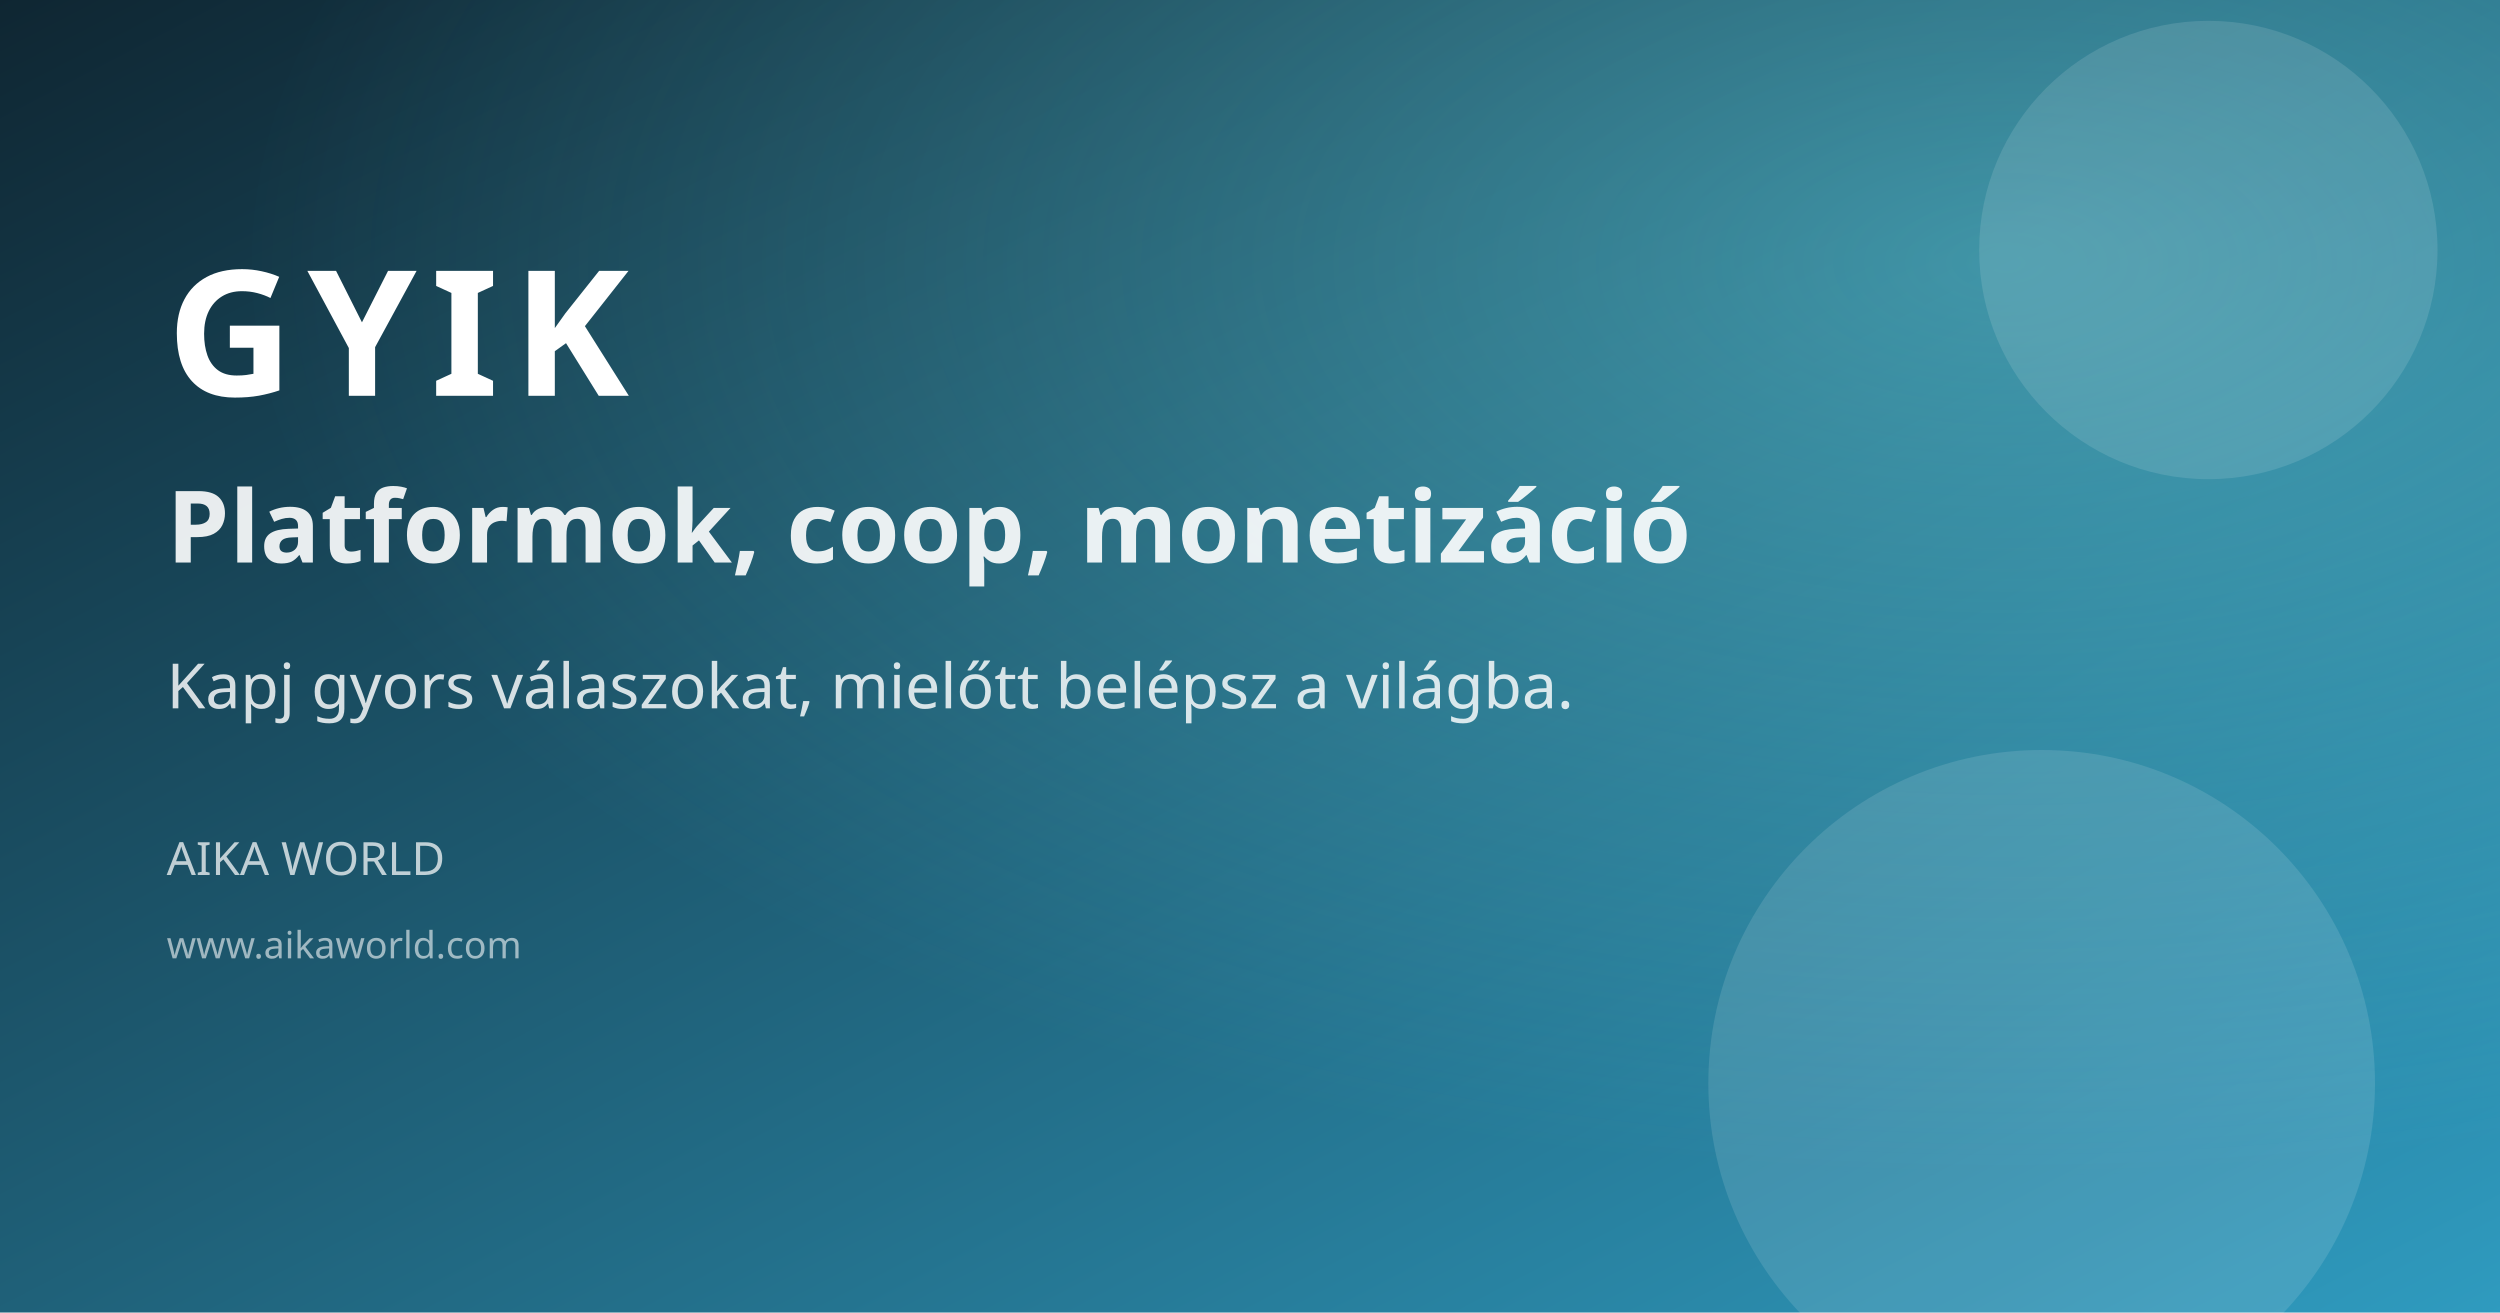
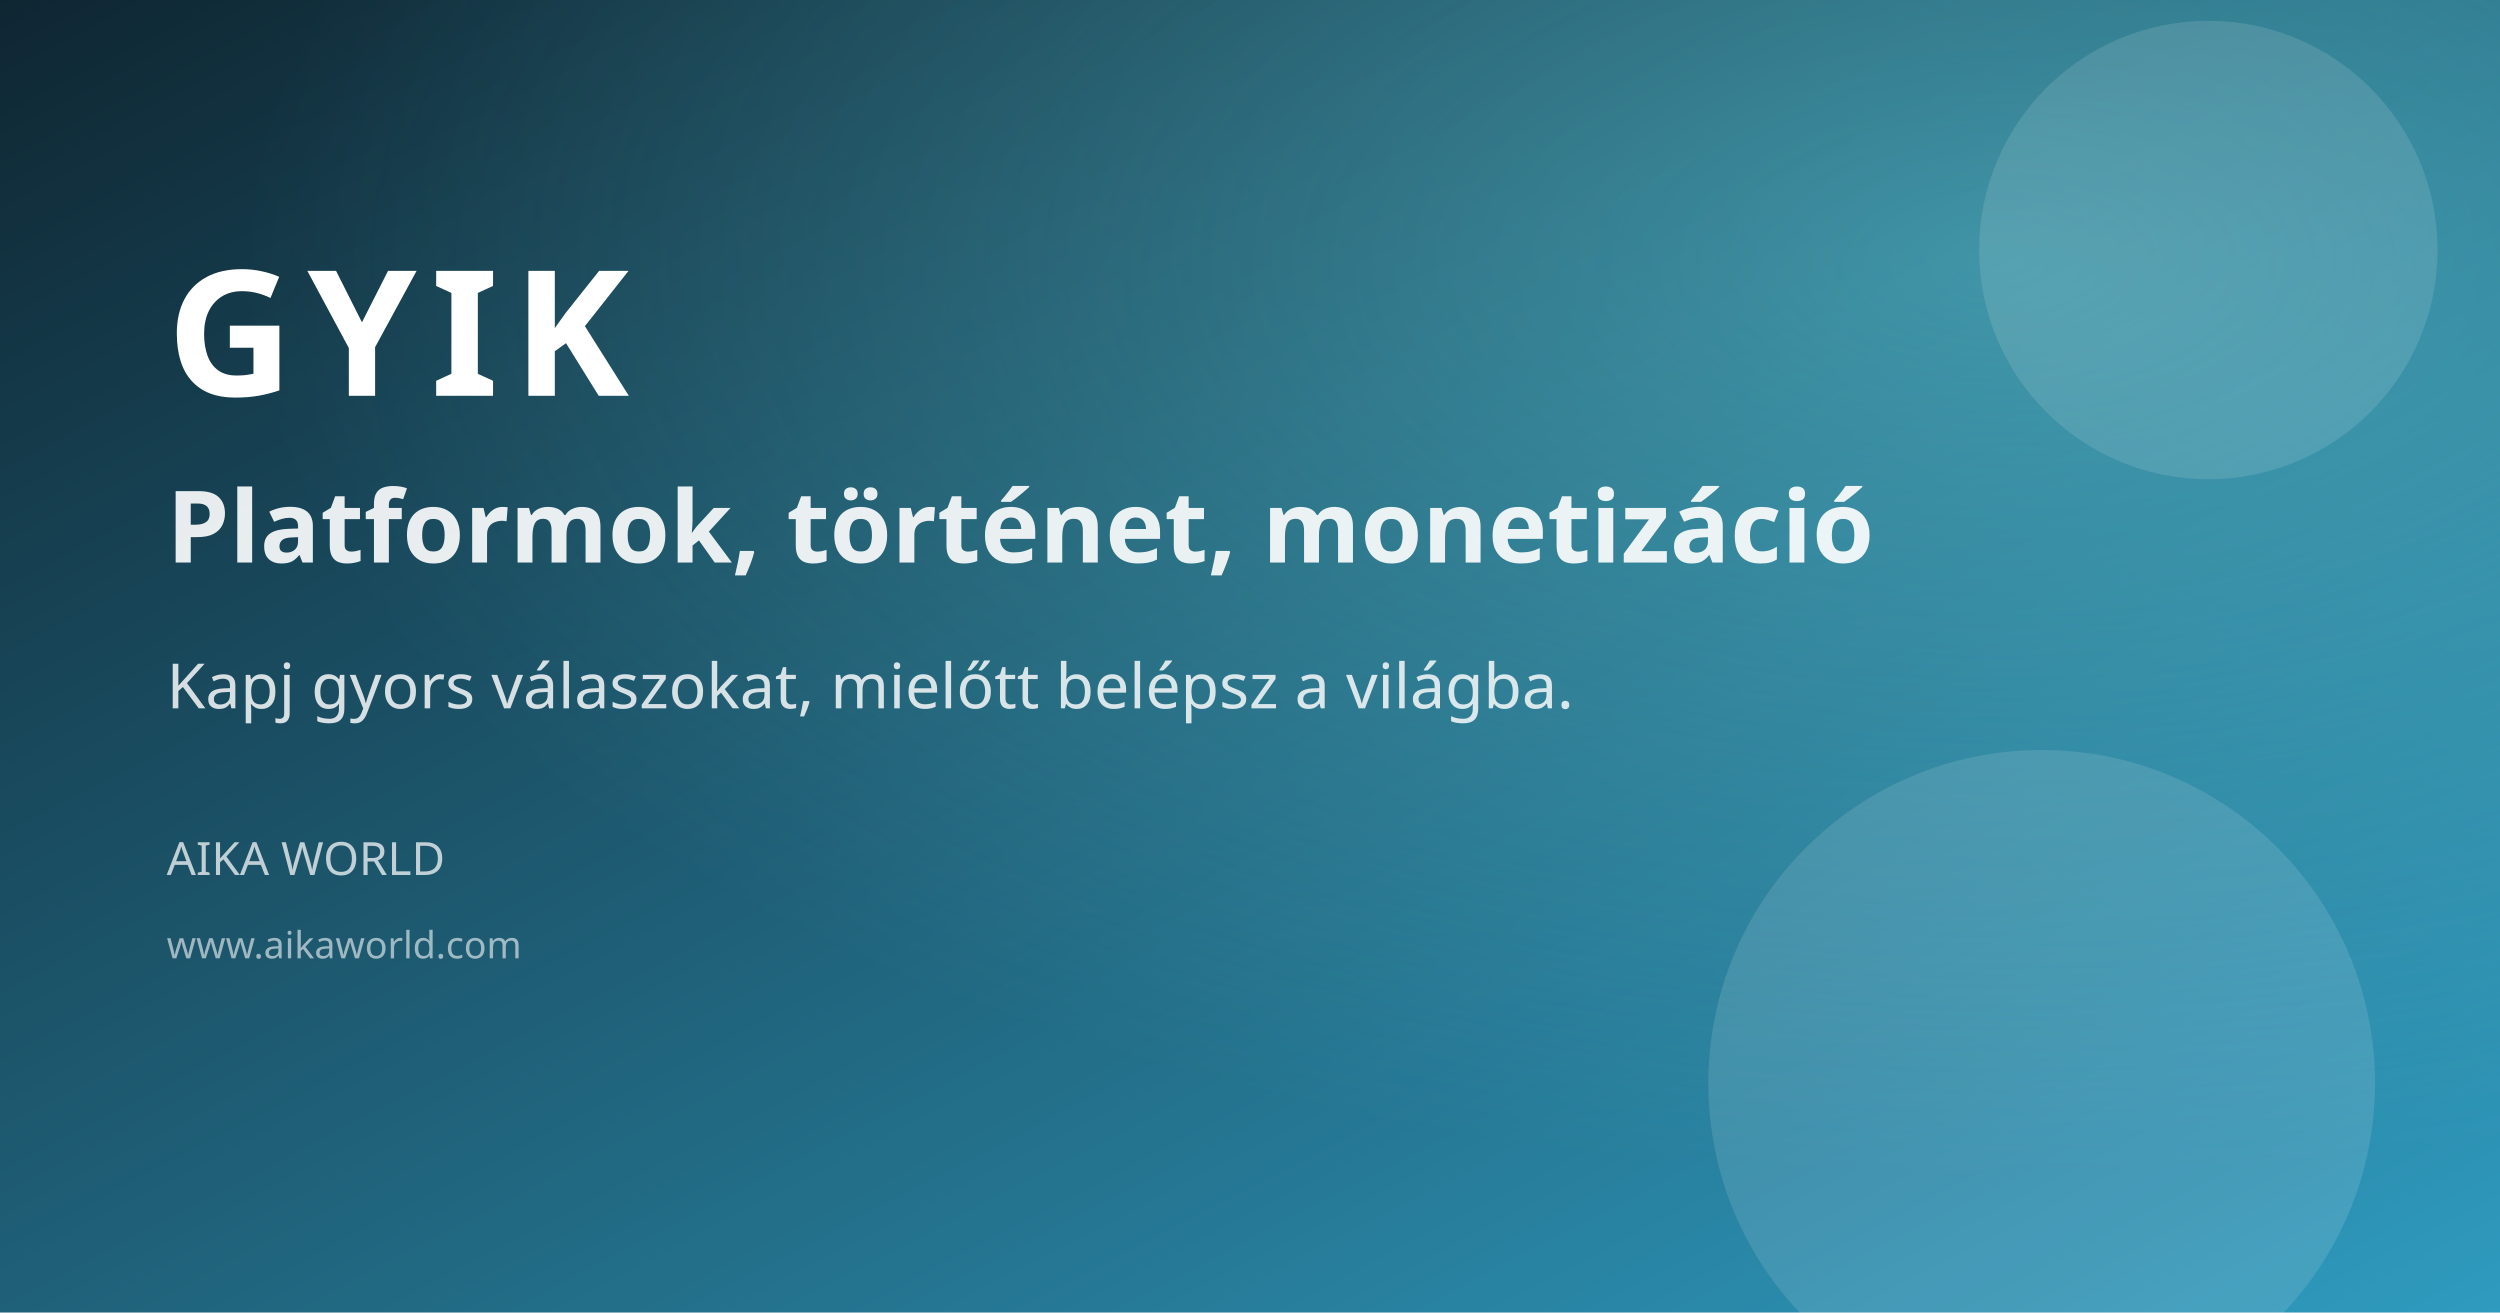
<svg xmlns="http://www.w3.org/2000/svg" width="1200" height="630" viewBox="0 0 1200 630">
  <defs>
    <linearGradient id="faq-hu-gradient" x1="0%" y1="0%" x2="100%" y2="100%">
      <stop offset="0%" stop-color="#0f2632" />
      <stop offset="100%" stop-color="#2f9bbf" />
    </linearGradient>
    <radialGradient id="faq-hu-radial" cx="80%" cy="20%" r="70%">
      <stop offset="0%" stop-color="#7ff7ff" stop-opacity="0.35" />
      <stop offset="100%" stop-color="#7ff7ff" stop-opacity="0" />
    </radialGradient>
  </defs>
  <rect width="1200" height="630" fill="url(#faq-hu-gradient)" />
  <rect width="1200" height="630" fill="url(#faq-hu-radial)" />
  <g fill="rgba(255,255,255,0.12)">
    <circle cx="1060" cy="120" r="110" />
    <circle cx="980" cy="520" r="160" />
  </g>
  <g fill="#ffffff">
    <text x="80" y="190" font-family="'Fira Sans', 'Segoe UI', sans-serif" font-size="84" font-weight="700" letter-spacing="0.08em">GYIK</text>
-     <text x="80" y="270" font-family="'Fira Sans', 'Segoe UI', sans-serif" font-size="48" font-weight="600" opacity="0.9">Platformok, coop, monetizáció</text>
+     <text x="80" y="270" font-family="'Fira Sans', 'Segoe UI', sans-serif" font-size="48" font-weight="600" opacity="0.9">Platformok, történet, monetizáció</text>
    <text x="80" y="340" font-family="'Fira Sans', 'Segoe UI', sans-serif" font-size="30" opacity="0.82">Kapj gyors válaszokat, mielőtt belépsz a világba.</text>
  </g>
  <g transform="translate(80, 420)" fill="#ffffff" opacity="0.72">
    <text font-family="'Fira Sans', 'Segoe UI', sans-serif" font-size="22">AIKA WORLD</text>
    <text y="40" font-family="'Fira Sans', 'Segoe UI', sans-serif" font-size="18" opacity="0.8">www.aikaworld.com</text>
  </g>
</svg>
